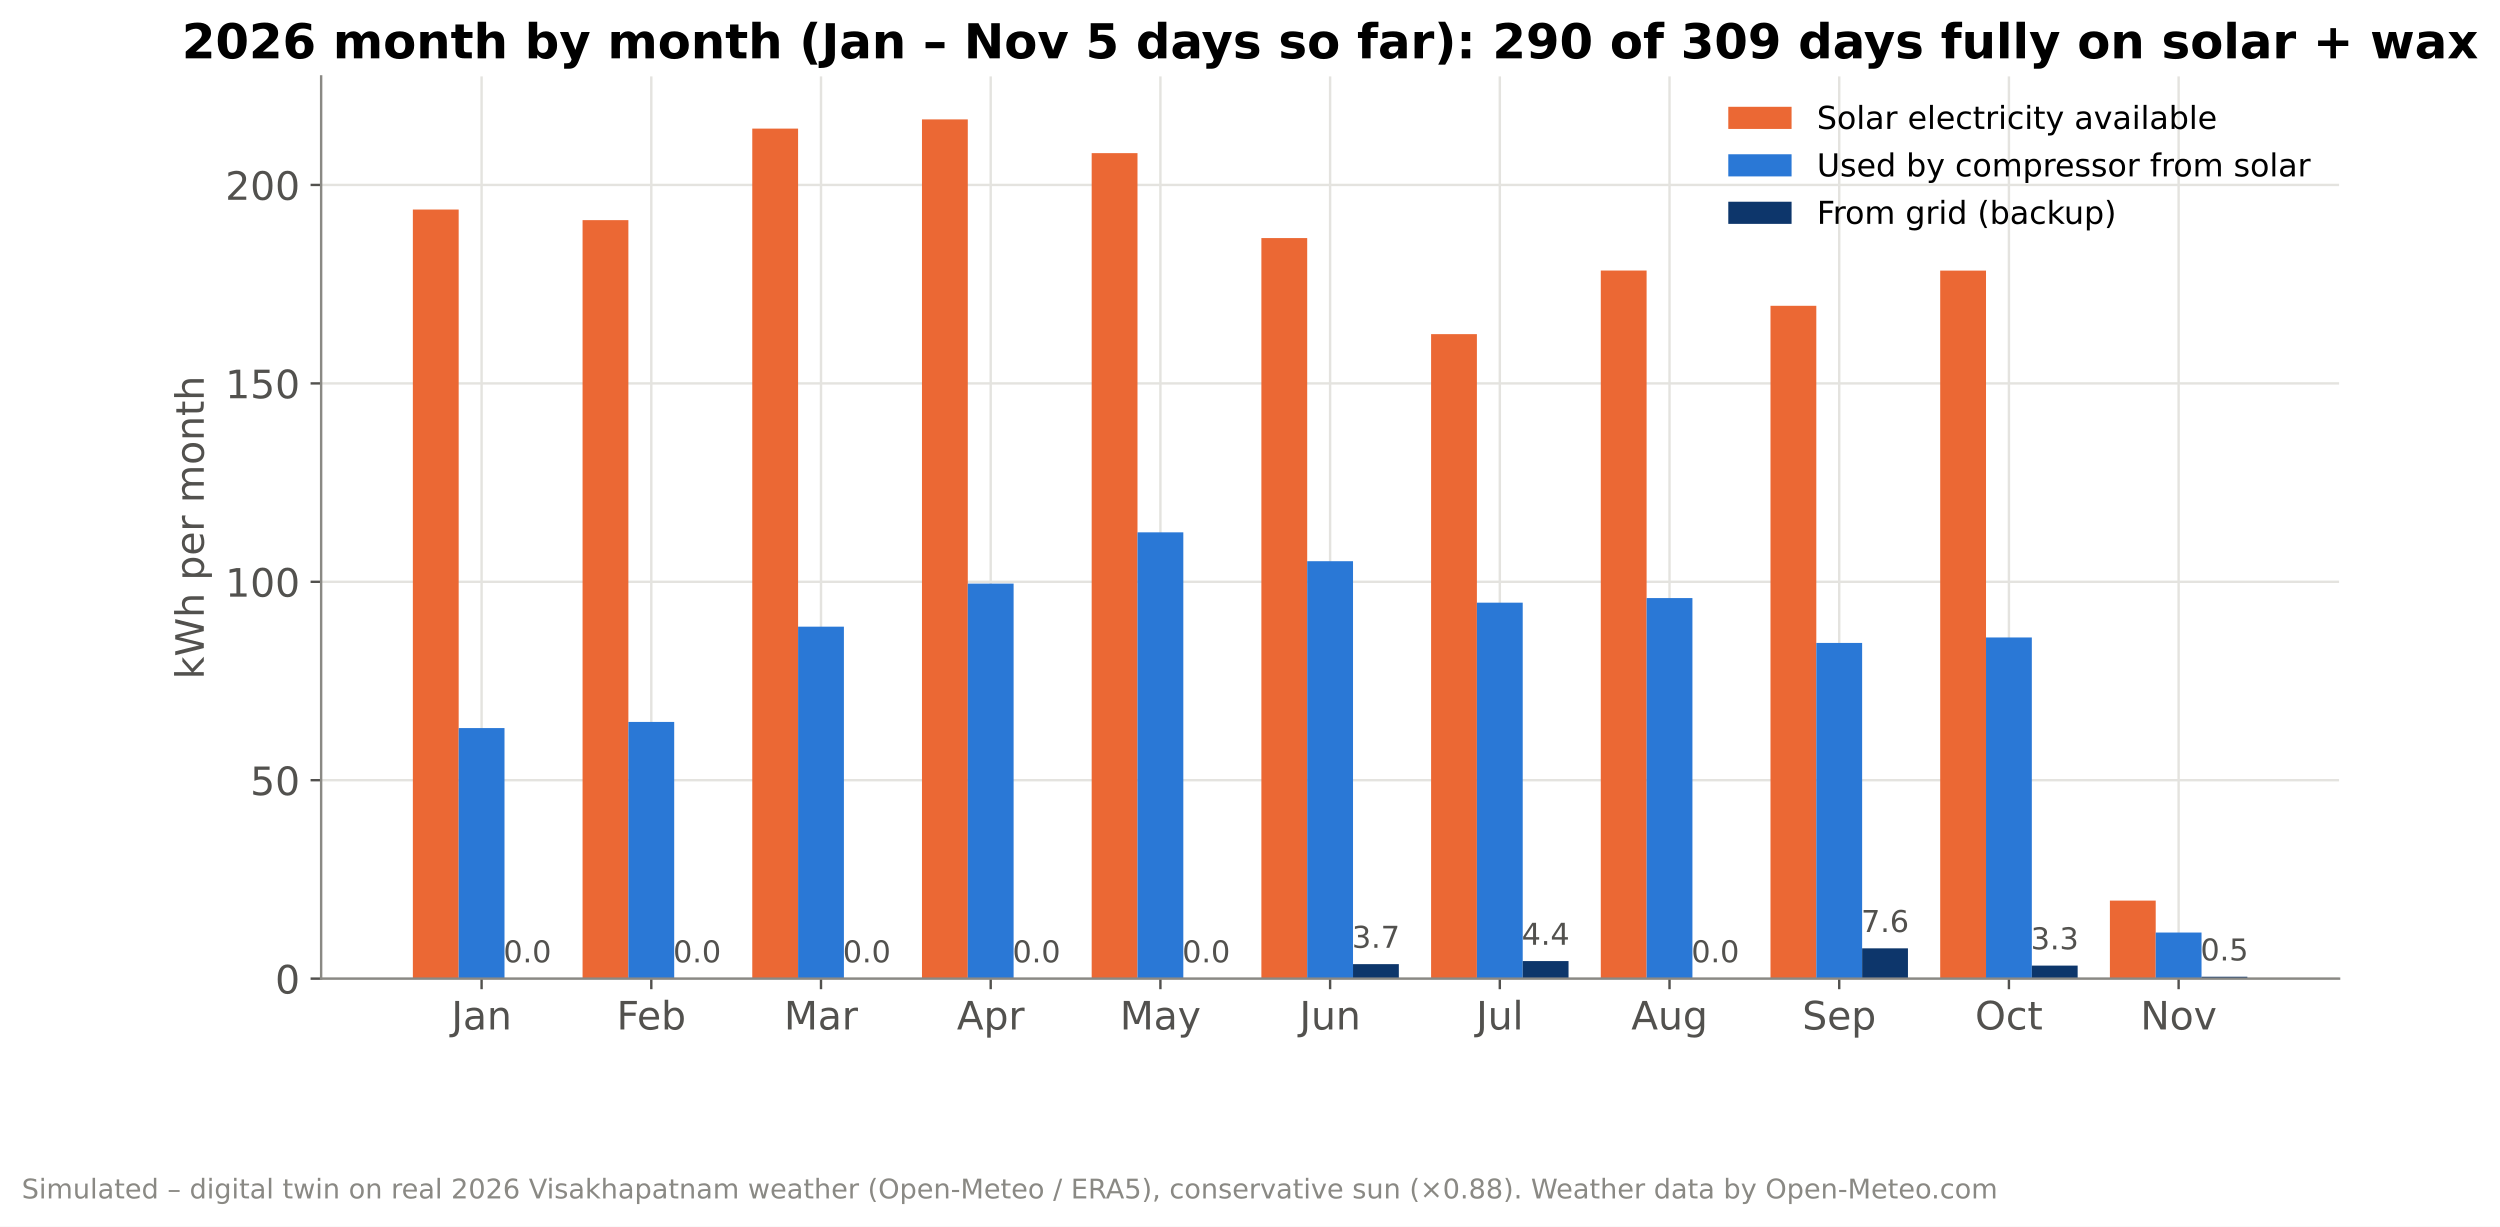
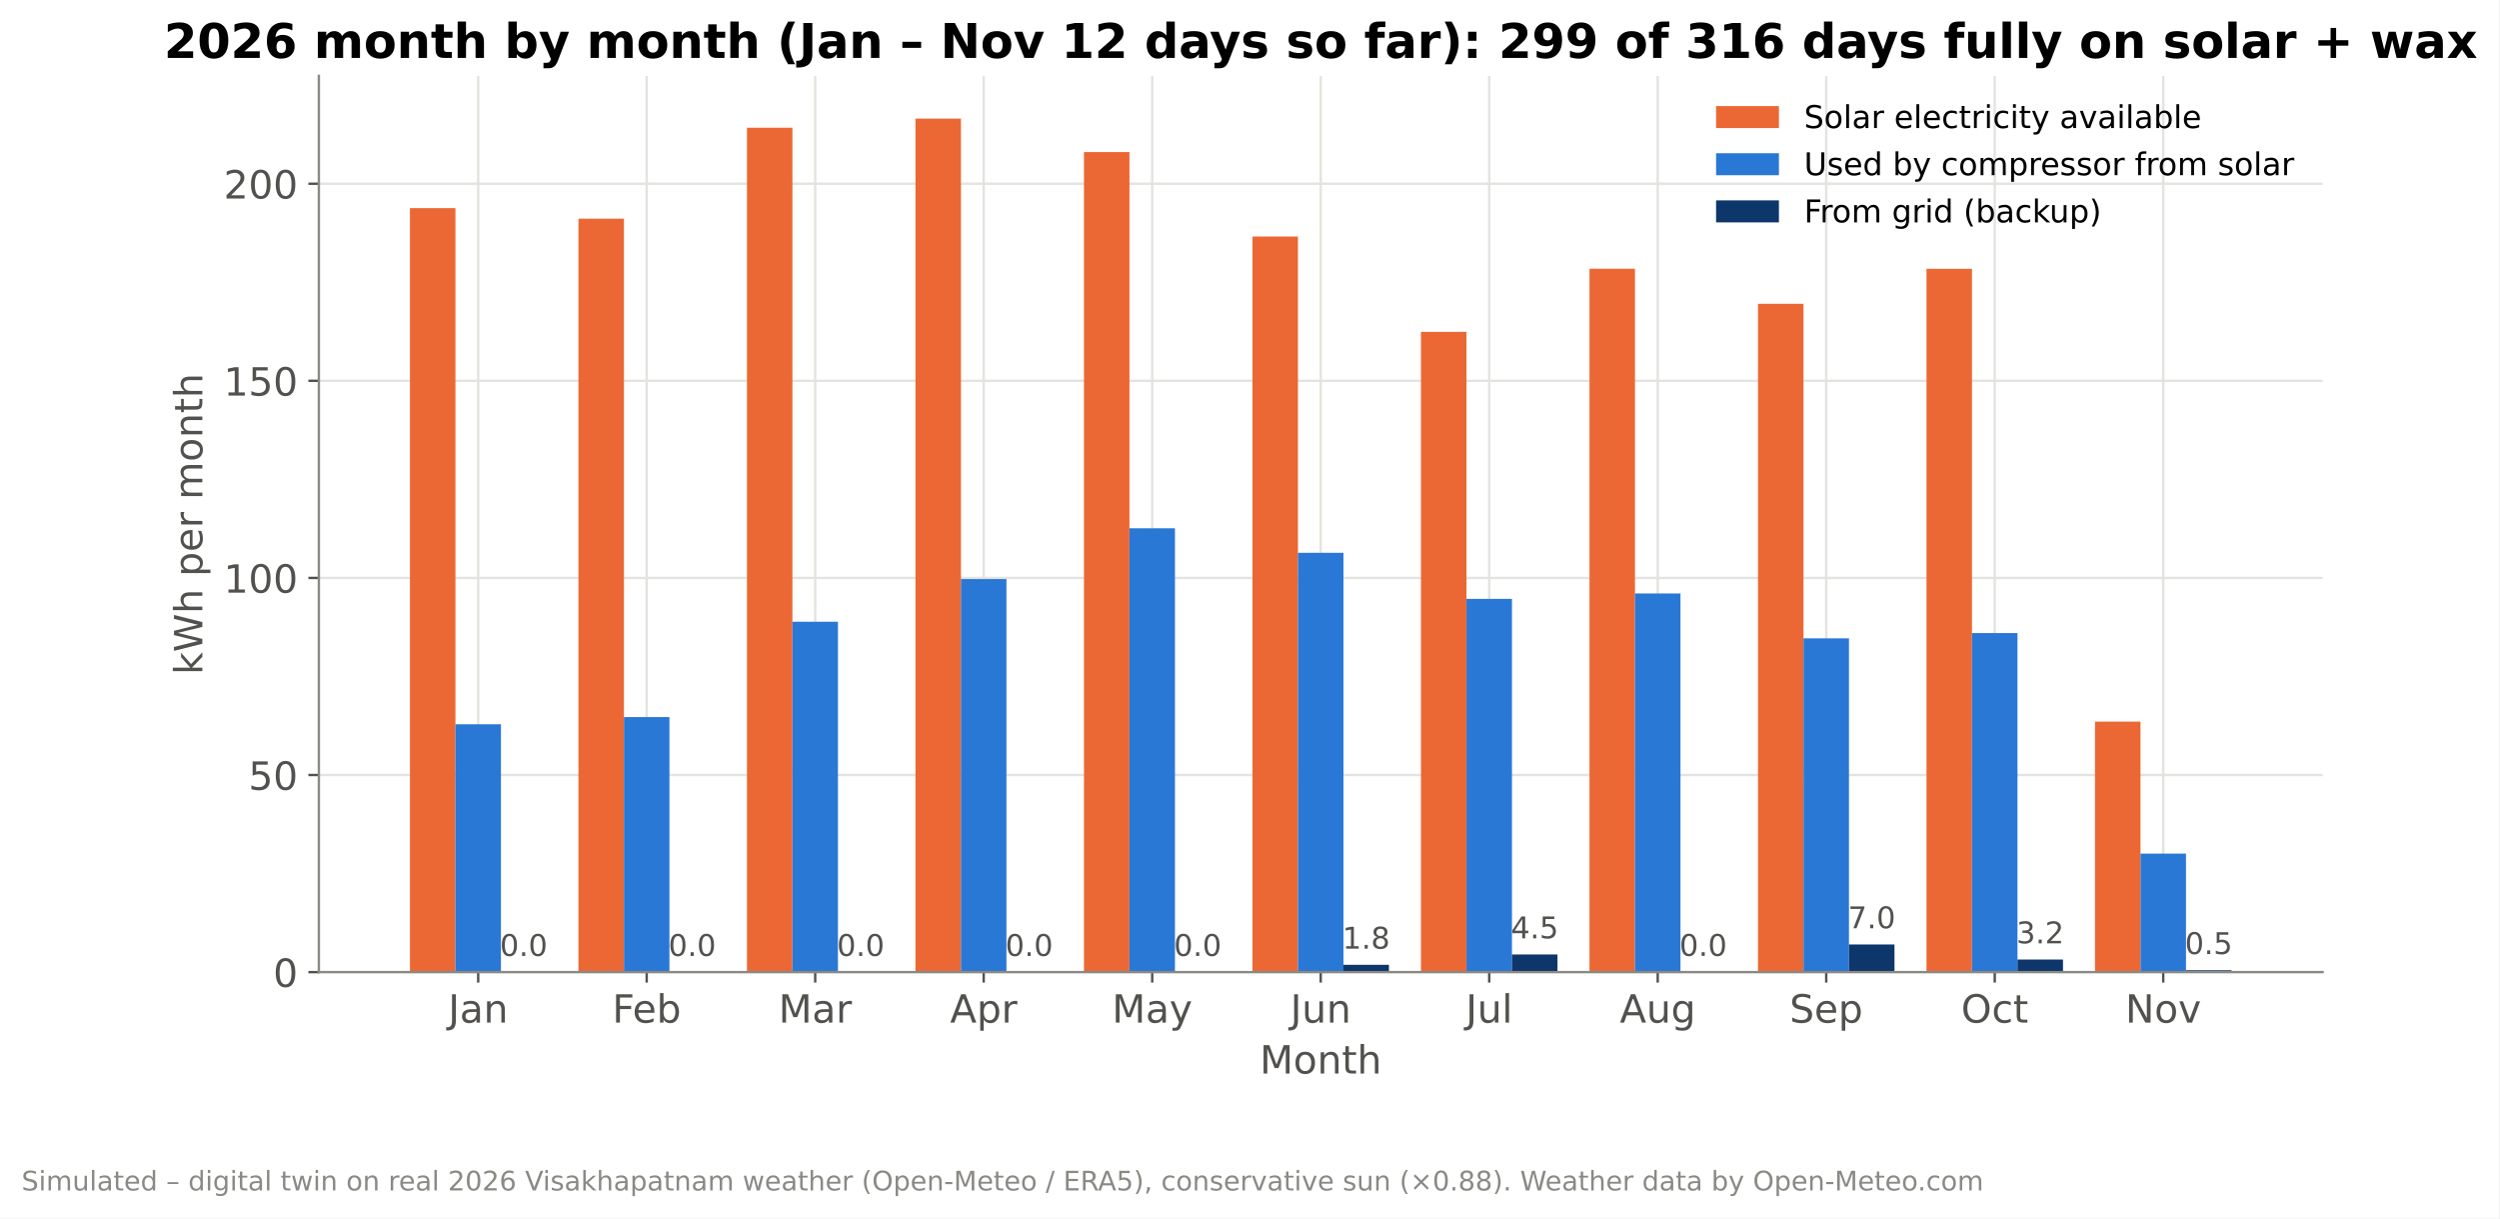
- <svg xmlns="http://www.w3.org/2000/svg" xmlns:xlink="http://www.w3.org/1999/xlink" width="829.556pt" height="407.03pt" viewBox="0 0 829.556 407.03" version="1.1">
+ <svg xmlns="http://www.w3.org/2000/svg" xmlns:xlink="http://www.w3.org/1999/xlink" width="835.122pt" height="407.03pt" viewBox="0 0 835.122 407.03" version="1.1">
  <defs>
    <style type="text/css">*{stroke-linejoin: round; stroke-linecap: butt}</style>
  </defs>
  <g id="figure_1">
    <g id="patch_1">
-       <path d="M 0 407.03  L 829.556 407.03  L 829.556 -0  L 0 -0  z " style="fill: #ffffff" />
+       <path d="M 0 407.03  L 835.122 407.03  L 835.122 -0  L 0 -0  z " style="fill: #ffffff" />
    </g>
    <g id="axes_1">
      <g id="patch_2">
        <path d="M 106.56 324.733  L 776.16 324.733  L 776.16 25.358  L 106.56 25.358  z " style="fill: #ffffff" />
      </g>
      <g id="matplotlib.axis_1">
        <g id="xtick_1">
          <g id="line2d_1">
-             <path d="M 159.803 324.733  L 159.803 25.358  " clip-path="url(#p8f922002bf)" style="fill: none; stroke: #e4e3df; stroke-width: 0.8; stroke-linecap: square" />
+             <path d="M 159.803 324.733  L 159.803 25.358  " clip-path="url(#pb591b12dce)" style="fill: none; stroke: #e4e3df; stroke-width: 0.8; stroke-linecap: square" />
          </g>
          <g id="line2d_2">
            <defs>
-               <path id="md74cd27260" d="M 0 0  L 0 3.5  " style="stroke: #52514e; stroke-width: 0.8" />
+               <path id="m15e5da2bee" d="M 0 0  L 0 3.5  " style="stroke: #52514e; stroke-width: 0.8" />
            </defs>
            <g>
-               <use xlink:href="#md74cd27260" x="159.803" y="324.733" style="fill: #52514e; stroke: #52514e; stroke-width: 0.8" />
+               <use xlink:href="#m15e5da2bee" x="159.803" y="324.733" style="fill: #52514e; stroke: #52514e; stroke-width: 0.8" />
            </g>
          </g>
          <g id="text_1">
            <text style="font-size: 13px; font-family: 'DejaVu Sans'; text-anchor: middle; fill: #52514e" x="159.803" y="341.61" transform="rotate(-0 159.8025 341.6105)">Jan</text>
          </g>
        </g>
        <g id="xtick_2">
          <g id="line2d_3">
-             <path d="M 216.114 324.733  L 216.114 25.358  " clip-path="url(#p8f922002bf)" style="fill: none; stroke: #e4e3df; stroke-width: 0.8; stroke-linecap: square" />
+             <path d="M 216.114 324.733  L 216.114 25.358  " clip-path="url(#pb591b12dce)" style="fill: none; stroke: #e4e3df; stroke-width: 0.8; stroke-linecap: square" />
          </g>
          <g id="line2d_4">
            <g>
-               <use xlink:href="#md74cd27260" x="216.114" y="324.733" style="fill: #52514e; stroke: #52514e; stroke-width: 0.8" />
+               <use xlink:href="#m15e5da2bee" x="216.114" y="324.733" style="fill: #52514e; stroke: #52514e; stroke-width: 0.8" />
            </g>
          </g>
          <g id="text_2">
            <text style="font-size: 13px; font-family: 'DejaVu Sans'; text-anchor: middle; fill: #52514e" x="216.114" y="341.611" transform="rotate(-0 216.114 341.6115)">Feb</text>
          </g>
        </g>
        <g id="xtick_3">
          <g id="line2d_5">
-             <path d="M 272.426 324.733  L 272.426 25.358  " clip-path="url(#p8f922002bf)" style="fill: none; stroke: #e4e3df; stroke-width: 0.8; stroke-linecap: square" />
+             <path d="M 272.426 324.733  L 272.426 25.358  " clip-path="url(#pb591b12dce)" style="fill: none; stroke: #e4e3df; stroke-width: 0.8; stroke-linecap: square" />
          </g>
          <g id="line2d_6">
            <g>
-               <use xlink:href="#md74cd27260" x="272.426" y="324.733" style="fill: #52514e; stroke: #52514e; stroke-width: 0.8" />
+               <use xlink:href="#m15e5da2bee" x="272.426" y="324.733" style="fill: #52514e; stroke: #52514e; stroke-width: 0.8" />
            </g>
          </g>
          <g id="text_3">
            <text style="font-size: 13px; font-family: 'DejaVu Sans'; text-anchor: middle; fill: #52514e" x="272.426" y="341.61" transform="rotate(-0 272.4255 341.6105)">Mar</text>
          </g>
        </g>
        <g id="xtick_4">
          <g id="line2d_7">
-             <path d="M 328.737 324.733  L 328.737 25.358  " clip-path="url(#p8f922002bf)" style="fill: none; stroke: #e4e3df; stroke-width: 0.8; stroke-linecap: square" />
+             <path d="M 328.737 324.733  L 328.737 25.358  " clip-path="url(#pb591b12dce)" style="fill: none; stroke: #e4e3df; stroke-width: 0.8; stroke-linecap: square" />
          </g>
          <g id="line2d_8">
            <g>
-               <use xlink:href="#md74cd27260" x="328.737" y="324.733" style="fill: #52514e; stroke: #52514e; stroke-width: 0.8" />
+               <use xlink:href="#m15e5da2bee" x="328.737" y="324.733" style="fill: #52514e; stroke: #52514e; stroke-width: 0.8" />
            </g>
          </g>
          <g id="text_4">
            <text style="font-size: 13px; font-family: 'DejaVu Sans'; text-anchor: middle; fill: #52514e" x="328.737" y="341.61" transform="rotate(-0 328.737 341.6105)">Apr</text>
          </g>
        </g>
        <g id="xtick_5">
          <g id="line2d_9">
-             <path d="M 385.049 324.733  L 385.049 25.358  " clip-path="url(#p8f922002bf)" style="fill: none; stroke: #e4e3df; stroke-width: 0.8; stroke-linecap: square" />
+             <path d="M 385.049 324.733  L 385.049 25.358  " clip-path="url(#pb591b12dce)" style="fill: none; stroke: #e4e3df; stroke-width: 0.8; stroke-linecap: square" />
          </g>
          <g id="line2d_10">
            <g>
-               <use xlink:href="#md74cd27260" x="385.049" y="324.733" style="fill: #52514e; stroke: #52514e; stroke-width: 0.8" />
+               <use xlink:href="#m15e5da2bee" x="385.049" y="324.733" style="fill: #52514e; stroke: #52514e; stroke-width: 0.8" />
            </g>
          </g>
          <g id="text_5">
            <text style="font-size: 13px; font-family: 'DejaVu Sans'; text-anchor: middle; fill: #52514e" x="385.049" y="341.61" transform="rotate(-0 385.0485 341.6105)">May</text>
          </g>
        </g>
        <g id="xtick_6">
          <g id="line2d_11">
-             <path d="M 441.36 324.733  L 441.36 25.358  " clip-path="url(#p8f922002bf)" style="fill: none; stroke: #e4e3df; stroke-width: 0.8; stroke-linecap: square" />
+             <path d="M 441.36 324.733  L 441.36 25.358  " clip-path="url(#pb591b12dce)" style="fill: none; stroke: #e4e3df; stroke-width: 0.8; stroke-linecap: square" />
          </g>
          <g id="line2d_12">
            <g>
-               <use xlink:href="#md74cd27260" x="441.36" y="324.733" style="fill: #52514e; stroke: #52514e; stroke-width: 0.8" />
+               <use xlink:href="#m15e5da2bee" x="441.36" y="324.733" style="fill: #52514e; stroke: #52514e; stroke-width: 0.8" />
            </g>
          </g>
          <g id="text_6">
            <text style="font-size: 13px; font-family: 'DejaVu Sans'; text-anchor: middle; fill: #52514e" x="441.36" y="341.61" transform="rotate(-0 441.36 341.6105)">Jun</text>
          </g>
        </g>
        <g id="xtick_7">
          <g id="line2d_13">
-             <path d="M 497.671 324.733  L 497.671 25.358  " clip-path="url(#p8f922002bf)" style="fill: none; stroke: #e4e3df; stroke-width: 0.8; stroke-linecap: square" />
+             <path d="M 497.671 324.733  L 497.671 25.358  " clip-path="url(#pb591b12dce)" style="fill: none; stroke: #e4e3df; stroke-width: 0.8; stroke-linecap: square" />
          </g>
          <g id="line2d_14">
            <g>
-               <use xlink:href="#md74cd27260" x="497.671" y="324.733" style="fill: #52514e; stroke: #52514e; stroke-width: 0.8" />
+               <use xlink:href="#m15e5da2bee" x="497.671" y="324.733" style="fill: #52514e; stroke: #52514e; stroke-width: 0.8" />
            </g>
          </g>
          <g id="text_7">
            <text style="font-size: 13px; font-family: 'DejaVu Sans'; text-anchor: middle; fill: #52514e" x="497.671" y="341.611" transform="rotate(-0 497.6715 341.6115)">Jul</text>
          </g>
        </g>
        <g id="xtick_8">
          <g id="line2d_15">
-             <path d="M 553.983 324.733  L 553.983 25.358  " clip-path="url(#p8f922002bf)" style="fill: none; stroke: #e4e3df; stroke-width: 0.8; stroke-linecap: square" />
+             <path d="M 553.983 324.733  L 553.983 25.358  " clip-path="url(#pb591b12dce)" style="fill: none; stroke: #e4e3df; stroke-width: 0.8; stroke-linecap: square" />
          </g>
          <g id="line2d_16">
            <g>
-               <use xlink:href="#md74cd27260" x="553.983" y="324.733" style="fill: #52514e; stroke: #52514e; stroke-width: 0.8" />
+               <use xlink:href="#m15e5da2bee" x="553.983" y="324.733" style="fill: #52514e; stroke: #52514e; stroke-width: 0.8" />
            </g>
          </g>
          <g id="text_8">
            <text style="font-size: 13px; font-family: 'DejaVu Sans'; text-anchor: middle; fill: #52514e" x="553.983" y="341.61" transform="rotate(-0 553.983 341.6105)">Aug</text>
          </g>
        </g>
        <g id="xtick_9">
          <g id="line2d_17">
-             <path d="M 610.294 324.733  L 610.294 25.358  " clip-path="url(#p8f922002bf)" style="fill: none; stroke: #e4e3df; stroke-width: 0.8; stroke-linecap: square" />
+             <path d="M 610.294 324.733  L 610.294 25.358  " clip-path="url(#pb591b12dce)" style="fill: none; stroke: #e4e3df; stroke-width: 0.8; stroke-linecap: square" />
          </g>
          <g id="line2d_18">
            <g>
-               <use xlink:href="#md74cd27260" x="610.294" y="324.733" style="fill: #52514e; stroke: #52514e; stroke-width: 0.8" />
+               <use xlink:href="#m15e5da2bee" x="610.294" y="324.733" style="fill: #52514e; stroke: #52514e; stroke-width: 0.8" />
            </g>
          </g>
          <g id="text_9">
            <text style="font-size: 13px; font-family: 'DejaVu Sans'; text-anchor: middle; fill: #52514e" x="610.294" y="341.61" transform="rotate(-0 610.2945 341.6105)">Sep</text>
          </g>
        </g>
        <g id="xtick_10">
          <g id="line2d_19">
-             <path d="M 666.606 324.733  L 666.606 25.358  " clip-path="url(#p8f922002bf)" style="fill: none; stroke: #e4e3df; stroke-width: 0.8; stroke-linecap: square" />
+             <path d="M 666.606 324.733  L 666.606 25.358  " clip-path="url(#pb591b12dce)" style="fill: none; stroke: #e4e3df; stroke-width: 0.8; stroke-linecap: square" />
          </g>
          <g id="line2d_20">
            <g>
-               <use xlink:href="#md74cd27260" x="666.606" y="324.733" style="fill: #52514e; stroke: #52514e; stroke-width: 0.8" />
+               <use xlink:href="#m15e5da2bee" x="666.606" y="324.733" style="fill: #52514e; stroke: #52514e; stroke-width: 0.8" />
            </g>
          </g>
          <g id="text_10">
            <text style="font-size: 13px; font-family: 'DejaVu Sans'; text-anchor: middle; fill: #52514e" x="666.606" y="341.61" transform="rotate(-0 666.606 341.6105)">Oct</text>
          </g>
        </g>
        <g id="xtick_11">
          <g id="line2d_21">
-             <path d="M 722.917 324.733  L 722.917 25.358  " clip-path="url(#p8f922002bf)" style="fill: none; stroke: #e4e3df; stroke-width: 0.8; stroke-linecap: square" />
+             <path d="M 722.917 324.733  L 722.917 25.358  " clip-path="url(#pb591b12dce)" style="fill: none; stroke: #e4e3df; stroke-width: 0.8; stroke-linecap: square" />
          </g>
          <g id="line2d_22">
            <g>
-               <use xlink:href="#md74cd27260" x="722.917" y="324.733" style="fill: #52514e; stroke: #52514e; stroke-width: 0.8" />
+               <use xlink:href="#m15e5da2bee" x="722.917" y="324.733" style="fill: #52514e; stroke: #52514e; stroke-width: 0.8" />
            </g>
          </g>
          <g id="text_11">
            <text style="font-size: 13px; font-family: 'DejaVu Sans'; text-anchor: middle; fill: #52514e" x="722.917" y="341.61" transform="rotate(-0 722.9175 341.6105)">Nov</text>
          </g>
+         </g>
+         <g id="text_12">
+           <text style="font-size: 13px; font-family: 'DejaVu Sans'; text-anchor: middle; fill: #52514e" x="441.36" y="358.612" transform="rotate(-0 441.36 358.6125)">Month</text>
        </g>
      </g>
      <g id="matplotlib.axis_2">
        <g id="ytick_1">
          <g id="line2d_23">
-             <path d="M 106.56 324.733  L 776.16 324.733  " clip-path="url(#p8f922002bf)" style="fill: none; stroke: #e4e3df; stroke-width: 0.8; stroke-linecap: square" />
+             <path d="M 106.56 324.733  L 776.16 324.733  " clip-path="url(#pb591b12dce)" style="fill: none; stroke: #e4e3df; stroke-width: 0.8; stroke-linecap: square" />
          </g>
          <g id="line2d_24">
            <defs>
-               <path id="m50f4505923" d="M 0 0  L -3.5 0  " style="stroke: #52514e; stroke-width: 0.8" />
+               <path id="mad33d1531a" d="M 0 0  L -3.5 0  " style="stroke: #52514e; stroke-width: 0.8" />
            </defs>
            <g>
-               <use xlink:href="#m50f4505923" x="106.56" y="324.733" style="fill: #52514e; stroke: #52514e; stroke-width: 0.8" />
-             </g>
-           </g>
-           <g id="text_12">
+               <use xlink:href="#mad33d1531a" x="106.56" y="324.733" style="fill: #52514e; stroke: #52514e; stroke-width: 0.8" />
+             </g>
+           </g>
+           <g id="text_13">
            <text style="font-size: 13px; font-family: 'DejaVu Sans'; text-anchor: end; fill: #52514e" x="99.56" y="329.672" transform="rotate(-0 99.56 329.672)">0</text>
          </g>
        </g>
        <g id="ytick_2">
          <g id="line2d_25">
-             <path d="M 106.56 258.893  L 776.16 258.893  " clip-path="url(#p8f922002bf)" style="fill: none; stroke: #e4e3df; stroke-width: 0.8; stroke-linecap: square" />
+             <path d="M 106.56 258.893  L 776.16 258.893  " clip-path="url(#pb591b12dce)" style="fill: none; stroke: #e4e3df; stroke-width: 0.8; stroke-linecap: square" />
          </g>
          <g id="line2d_26">
            <g>
-               <use xlink:href="#m50f4505923" x="106.56" y="258.893" style="fill: #52514e; stroke: #52514e; stroke-width: 0.8" />
-             </g>
-           </g>
-           <g id="text_13">
+               <use xlink:href="#mad33d1531a" x="106.56" y="258.893" style="fill: #52514e; stroke: #52514e; stroke-width: 0.8" />
+             </g>
+           </g>
+           <g id="text_14">
            <text style="font-size: 13px; font-family: 'DejaVu Sans'; text-anchor: end; fill: #52514e" x="99.56" y="263.832" transform="rotate(-0 99.56 263.8315)">50</text>
          </g>
        </g>
        <g id="ytick_3">
          <g id="line2d_27">
-             <path d="M 106.56 193.053  L 776.16 193.053  " clip-path="url(#p8f922002bf)" style="fill: none; stroke: #e4e3df; stroke-width: 0.8; stroke-linecap: square" />
+             <path d="M 106.56 193.053  L 776.16 193.053  " clip-path="url(#pb591b12dce)" style="fill: none; stroke: #e4e3df; stroke-width: 0.8; stroke-linecap: square" />
          </g>
          <g id="line2d_28">
            <g>
-               <use xlink:href="#m50f4505923" x="106.56" y="193.053" style="fill: #52514e; stroke: #52514e; stroke-width: 0.8" />
-             </g>
-           </g>
-           <g id="text_14">
+               <use xlink:href="#mad33d1531a" x="106.56" y="193.053" style="fill: #52514e; stroke: #52514e; stroke-width: 0.8" />
+             </g>
+           </g>
+           <g id="text_15">
            <text style="font-size: 13px; font-family: 'DejaVu Sans'; text-anchor: end; fill: #52514e" x="99.56" y="197.991" transform="rotate(-0 99.56 197.9911)">100</text>
          </g>
        </g>
        <g id="ytick_4">
          <g id="line2d_29">
-             <path d="M 106.56 127.212  L 776.16 127.212  " clip-path="url(#p8f922002bf)" style="fill: none; stroke: #e4e3df; stroke-width: 0.8; stroke-linecap: square" />
+             <path d="M 106.56 127.212  L 776.16 127.212  " clip-path="url(#pb591b12dce)" style="fill: none; stroke: #e4e3df; stroke-width: 0.8; stroke-linecap: square" />
          </g>
          <g id="line2d_30">
            <g>
-               <use xlink:href="#m50f4505923" x="106.56" y="127.212" style="fill: #52514e; stroke: #52514e; stroke-width: 0.8" />
-             </g>
-           </g>
-           <g id="text_15">
+               <use xlink:href="#mad33d1531a" x="106.56" y="127.212" style="fill: #52514e; stroke: #52514e; stroke-width: 0.8" />
+             </g>
+           </g>
+           <g id="text_16">
            <text style="font-size: 13px; font-family: 'DejaVu Sans'; text-anchor: end; fill: #52514e" x="99.56" y="132.151" transform="rotate(-0 99.56 132.1507)">150</text>
          </g>
        </g>
        <g id="ytick_5">
          <g id="line2d_31">
-             <path d="M 106.56 61.372  L 776.16 61.372  " clip-path="url(#p8f922002bf)" style="fill: none; stroke: #e4e3df; stroke-width: 0.8; stroke-linecap: square" />
+             <path d="M 106.56 61.372  L 776.16 61.372  " clip-path="url(#pb591b12dce)" style="fill: none; stroke: #e4e3df; stroke-width: 0.8; stroke-linecap: square" />
          </g>
          <g id="line2d_32">
            <g>
-               <use xlink:href="#m50f4505923" x="106.56" y="61.372" style="fill: #52514e; stroke: #52514e; stroke-width: 0.8" />
-             </g>
-           </g>
-           <g id="text_16">
+               <use xlink:href="#mad33d1531a" x="106.56" y="61.372" style="fill: #52514e; stroke: #52514e; stroke-width: 0.8" />
+             </g>
+           </g>
+           <g id="text_17">
            <text style="font-size: 13px; font-family: 'DejaVu Sans'; text-anchor: end; fill: #52514e" x="99.56" y="66.31" transform="rotate(-0 99.56 66.31027)">200</text>
          </g>
        </g>
-         <g id="text_17">
+         <g id="text_18">
          <text style="font-size: 13px; font-family: 'DejaVu Sans'; text-anchor: middle; fill: #52514e" x="67.623" y="175.046" transform="rotate(-90 67.6232 175.0455)">kWh per month</text>
        </g>
      </g>
      <g id="patch_3">
-         <path d="M 136.996 324.733  L 152.2 324.733  L 152.2 69.52  L 136.996 69.52  z " clip-path="url(#p8f922002bf)" style="fill: #eb6834" />
+         <path d="M 136.996 324.733  L 152.2 324.733  L 152.2 69.52  L 136.996 69.52  z " clip-path="url(#pb591b12dce)" style="fill: #eb6834" />
      </g>
      <g id="patch_4">
-         <path d="M 193.308 324.733  L 208.512 324.733  L 208.512 73.042  L 193.308 73.042  z " clip-path="url(#p8f922002bf)" style="fill: #eb6834" />
+         <path d="M 193.308 324.733  L 208.512 324.733  L 208.512 73.042  L 193.308 73.042  z " clip-path="url(#pb591b12dce)" style="fill: #eb6834" />
      </g>
      <g id="patch_5">
-         <path d="M 249.619 324.733  L 264.823 324.733  L 264.823 42.668  L 249.619 42.668  z " clip-path="url(#p8f922002bf)" style="fill: #eb6834" />
+         <path d="M 249.619 324.733  L 264.823 324.733  L 264.823 42.668  L 249.619 42.668  z " clip-path="url(#pb591b12dce)" style="fill: #eb6834" />
      </g>
      <g id="patch_6">
-         <path d="M 305.931 324.733  L 321.135 324.733  L 321.135 39.614  L 305.931 39.614  z " clip-path="url(#p8f922002bf)" style="fill: #eb6834" />
+         <path d="M 305.931 324.733  L 321.135 324.733  L 321.135 39.614  L 305.931 39.614  z " clip-path="url(#pb591b12dce)" style="fill: #eb6834" />
      </g>
      <g id="patch_7">
-         <path d="M 362.242 324.733  L 377.446 324.733  L 377.446 50.806  L 362.242 50.806  z " clip-path="url(#p8f922002bf)" style="fill: #eb6834" />
+         <path d="M 362.242 324.733  L 377.446 324.733  L 377.446 50.806  L 362.242 50.806  z " clip-path="url(#pb591b12dce)" style="fill: #eb6834" />
      </g>
      <g id="patch_8">
-         <path d="M 418.554 324.733  L 433.758 324.733  L 433.758 79.004  L 418.554 79.004  z " clip-path="url(#p8f922002bf)" style="fill: #eb6834" />
+         <path d="M 418.554 324.733  L 433.758 324.733  L 433.758 79.004  L 418.554 79.004  z " clip-path="url(#pb591b12dce)" style="fill: #eb6834" />
      </g>
      <g id="patch_9">
-         <path d="M 474.865 324.733  L 490.069 324.733  L 490.069 110.867  L 474.865 110.867  z " clip-path="url(#p8f922002bf)" style="fill: #eb6834" />
+         <path d="M 474.865 324.733  L 490.069 324.733  L 490.069 110.867  L 474.865 110.867  z " clip-path="url(#pb591b12dce)" style="fill: #eb6834" />
      </g>
      <g id="patch_10">
-         <path d="M 531.177 324.733  L 546.381 324.733  L 546.381 89.76  L 531.177 89.76  z " clip-path="url(#p8f922002bf)" style="fill: #eb6834" />
+         <path d="M 531.177 324.733  L 546.381 324.733  L 546.381 89.76  L 531.177 89.76  z " clip-path="url(#pb591b12dce)" style="fill: #eb6834" />
      </g>
      <g id="patch_11">
-         <path d="M 587.488 324.733  L 602.692 324.733  L 602.692 101.48  L 587.488 101.48  z " clip-path="url(#p8f922002bf)" style="fill: #eb6834" />
+         <path d="M 587.488 324.733  L 602.692 324.733  L 602.692 101.48  L 587.488 101.48  z " clip-path="url(#pb591b12dce)" style="fill: #eb6834" />
      </g>
      <g id="patch_12">
-         <path d="M 643.8 324.733  L 659.004 324.733  L 659.004 89.793  L 643.8 89.793  z " clip-path="url(#p8f922002bf)" style="fill: #eb6834" />
+         <path d="M 643.8 324.733  L 659.004 324.733  L 659.004 89.793  L 643.8 89.793  z " clip-path="url(#pb591b12dce)" style="fill: #eb6834" />
      </g>
      <g id="patch_13">
-         <path d="M 700.111 324.733  L 715.315 324.733  L 715.315 298.83  L 700.111 298.83  z " clip-path="url(#p8f922002bf)" style="fill: #eb6834" />
+         <path d="M 700.111 324.733  L 715.315 324.733  L 715.315 241.051  L 700.111 241.051  z " clip-path="url(#pb591b12dce)" style="fill: #eb6834" />
      </g>
      <g id="patch_14">
-         <path d="M 152.2 324.733  L 167.405 324.733  L 167.405 241.586  L 152.2 241.586  z " clip-path="url(#p8f922002bf)" style="fill: #2a78d6" />
+         <path d="M 152.2 324.733  L 167.405 324.733  L 167.405 241.929  L 152.2 241.929  z " clip-path="url(#pb591b12dce)" style="fill: #2a78d6" />
      </g>
      <g id="patch_15">
-         <path d="M 208.512 324.733  L 223.716 324.733  L 223.716 239.557  L 208.512 239.557  z " clip-path="url(#p8f922002bf)" style="fill: #2a78d6" />
+         <path d="M 208.512 324.733  L 223.716 324.733  L 223.716 239.535  L 208.512 239.535  z " clip-path="url(#pb591b12dce)" style="fill: #2a78d6" />
      </g>
      <g id="patch_16">
-         <path d="M 264.823 324.733  L 280.028 324.733  L 280.028 207.945  L 264.823 207.945  z " clip-path="url(#p8f922002bf)" style="fill: #2a78d6" />
+         <path d="M 264.823 324.733  L 280.028 324.733  L 280.028 207.696  L 264.823 207.696  z " clip-path="url(#pb591b12dce)" style="fill: #2a78d6" />
      </g>
      <g id="patch_17">
-         <path d="M 321.135 324.733  L 336.339 324.733  L 336.339 193.658  L 321.135 193.658  z " clip-path="url(#p8f922002bf)" style="fill: #2a78d6" />
+         <path d="M 321.135 324.733  L 336.339 324.733  L 336.339 193.443  L 321.135 193.443  z " clip-path="url(#pb591b12dce)" style="fill: #2a78d6" />
      </g>
      <g id="patch_18">
-         <path d="M 377.446 324.733  L 392.651 324.733  L 392.651 176.647  L 377.446 176.647  z " clip-path="url(#p8f922002bf)" style="fill: #2a78d6" />
+         <path d="M 377.446 324.733  L 392.651 324.733  L 392.651 176.463  L 377.446 176.463  z " clip-path="url(#pb591b12dce)" style="fill: #2a78d6" />
      </g>
      <g id="patch_19">
-         <path d="M 433.758 324.733  L 448.962 324.733  L 448.962 186.217  L 433.758 186.217  z " clip-path="url(#p8f922002bf)" style="fill: #2a78d6" />
+         <path d="M 433.758 324.733  L 448.962 324.733  L 448.962 184.653  L 433.758 184.653  z " clip-path="url(#pb591b12dce)" style="fill: #2a78d6" />
      </g>
      <g id="patch_20">
-         <path d="M 490.069 324.733  L 505.274 324.733  L 505.274 199.986  L 490.069 199.986  z " clip-path="url(#p8f922002bf)" style="fill: #2a78d6" />
+         <path d="M 490.069 324.733  L 505.274 324.733  L 505.274 200.054  L 490.069 200.054  z " clip-path="url(#pb591b12dce)" style="fill: #2a78d6" />
      </g>
      <g id="patch_21">
-         <path d="M 546.381 324.733  L 561.585 324.733  L 561.585 198.458  L 546.381 198.458  z " clip-path="url(#p8f922002bf)" style="fill: #2a78d6" />
+         <path d="M 546.381 324.733  L 561.585 324.733  L 561.585 198.252  L 546.381 198.252  z " clip-path="url(#pb591b12dce)" style="fill: #2a78d6" />
      </g>
      <g id="patch_22">
-         <path d="M 602.692 324.733  L 617.897 324.733  L 617.897 213.33  L 602.692 213.33  z " clip-path="url(#p8f922002bf)" style="fill: #2a78d6" />
+         <path d="M 602.692 324.733  L 617.897 324.733  L 617.897 213.241  L 602.692 213.241  z " clip-path="url(#pb591b12dce)" style="fill: #2a78d6" />
      </g>
      <g id="patch_23">
-         <path d="M 659.004 324.733  L 674.208 324.733  L 674.208 211.517  L 659.004 211.517  z " clip-path="url(#p8f922002bf)" style="fill: #2a78d6" />
+         <path d="M 659.004 324.733  L 674.208 324.733  L 674.208 211.464  L 659.004 211.464  z " clip-path="url(#pb591b12dce)" style="fill: #2a78d6" />
      </g>
      <g id="patch_24">
-         <path d="M 715.315 324.733  L 730.52 324.733  L 730.52 309.431  L 715.315 309.431  z " clip-path="url(#p8f922002bf)" style="fill: #2a78d6" />
+         <path d="M 715.315 324.733  L 730.52 324.733  L 730.52 285.152  L 715.315 285.152  z " clip-path="url(#pb591b12dce)" style="fill: #2a78d6" />
      </g>
      <g id="patch_25">
-         <path d="M 167.405 324.733  L 182.609 324.733  L 182.609 324.733  L 167.405 324.733  z " clip-path="url(#p8f922002bf)" style="fill: #0d366b" />
+         <path d="M 167.405 324.733  L 182.609 324.733  L 182.609 324.733  L 167.405 324.733  z " clip-path="url(#pb591b12dce)" style="fill: #0d366b" />
      </g>
      <g id="patch_26">
-         <path d="M 223.716 324.733  L 238.92 324.733  L 238.92 324.733  L 223.716 324.733  z " clip-path="url(#p8f922002bf)" style="fill: #0d366b" />
+         <path d="M 223.716 324.733  L 238.92 324.733  L 238.92 324.733  L 223.716 324.733  z " clip-path="url(#pb591b12dce)" style="fill: #0d366b" />
      </g>
      <g id="patch_27">
-         <path d="M 280.028 324.733  L 295.232 324.733  L 295.232 324.733  L 280.028 324.733  z " clip-path="url(#p8f922002bf)" style="fill: #0d366b" />
+         <path d="M 280.028 324.733  L 295.232 324.733  L 295.232 324.733  L 280.028 324.733  z " clip-path="url(#pb591b12dce)" style="fill: #0d366b" />
      </g>
      <g id="patch_28">
-         <path d="M 336.339 324.733  L 351.543 324.733  L 351.543 324.733  L 336.339 324.733  z " clip-path="url(#p8f922002bf)" style="fill: #0d366b" />
+         <path d="M 336.339 324.733  L 351.543 324.733  L 351.543 324.733  L 336.339 324.733  z " clip-path="url(#pb591b12dce)" style="fill: #0d366b" />
      </g>
      <g id="patch_29">
-         <path d="M 392.651 324.733  L 407.855 324.733  L 407.855 324.733  L 392.651 324.733  z " clip-path="url(#p8f922002bf)" style="fill: #0d366b" />
+         <path d="M 392.651 324.733  L 407.855 324.733  L 407.855 324.733  L 392.651 324.733  z " clip-path="url(#pb591b12dce)" style="fill: #0d366b" />
      </g>
      <g id="patch_30">
-         <path d="M 448.962 324.733  L 464.166 324.733  L 464.166 319.911  L 448.962 319.911  z " clip-path="url(#p8f922002bf)" style="fill: #0d366b" />
+         <path d="M 448.962 324.733  L 464.166 324.733  L 464.166 322.298  L 448.962 322.298  z " clip-path="url(#pb591b12dce)" style="fill: #0d366b" />
      </g>
      <g id="patch_31">
-         <path d="M 505.274 324.733  L 520.478 324.733  L 520.478 318.904  L 505.274 318.904  z " clip-path="url(#p8f922002bf)" style="fill: #0d366b" />
+         <path d="M 505.274 324.733  L 520.478 324.733  L 520.478 318.847  L 505.274 318.847  z " clip-path="url(#pb591b12dce)" style="fill: #0d366b" />
      </g>
      <g id="patch_32">
-         <path d="M 561.585 324.733  L 576.789 324.733  L 576.789 324.711  L 561.585 324.711  z " clip-path="url(#p8f922002bf)" style="fill: #0d366b" />
+         <path d="M 561.585 324.733  L 576.789 324.733  L 576.789 324.711  L 561.585 324.711  z " clip-path="url(#pb591b12dce)" style="fill: #0d366b" />
      </g>
      <g id="patch_33">
-         <path d="M 617.897 324.733  L 633.101 324.733  L 633.101 314.67  L 617.897 314.67  z " clip-path="url(#p8f922002bf)" style="fill: #0d366b" />
+         <path d="M 617.897 324.733  L 633.101 324.733  L 633.101 315.488  L 617.897 315.488  z " clip-path="url(#pb591b12dce)" style="fill: #0d366b" />
      </g>
      <g id="patch_34">
-         <path d="M 674.208 324.733  L 689.412 324.733  L 689.412 320.404  L 674.208 320.404  z " clip-path="url(#p8f922002bf)" style="fill: #0d366b" />
+         <path d="M 674.208 324.733  L 689.412 324.733  L 689.412 320.523  L 674.208 320.523  z " clip-path="url(#pb591b12dce)" style="fill: #0d366b" />
      </g>
      <g id="patch_35">
-         <path d="M 730.52 324.733  L 745.724 324.733  L 745.724 324.107  L 730.52 324.107  z " clip-path="url(#p8f922002bf)" style="fill: #0d366b" />
+         <path d="M 730.52 324.733  L 745.724 324.733  L 745.724 324.107  L 730.52 324.107  z " clip-path="url(#pb591b12dce)" style="fill: #0d366b" />
      </g>
      <g id="patch_36">
        <path d="M 106.56 324.733  L 106.56 25.358  " style="fill: none; stroke: #8a8984; stroke-width: 0.8; stroke-linejoin: miter; stroke-linecap: square" />
      </g>
      <g id="patch_37">
        <path d="M 106.56 324.733  L 776.16 324.733  " style="fill: none; stroke: #8a8984; stroke-width: 0.8; stroke-linejoin: miter; stroke-linecap: square" />
      </g>
-       <g id="text_18">
+       <g id="text_19">
        <text style="font-size: 10px; font-family: 'DejaVu Sans'; text-anchor: middle; fill: #52514e" x="175.007" y="319.331" transform="rotate(-0 175.0066 319.3312)">0.0</text>
      </g>
-       <g id="text_19">
+       <g id="text_20">
        <text style="font-size: 10px; font-family: 'DejaVu Sans'; text-anchor: middle; fill: #52514e" x="231.318" y="319.331" transform="rotate(-0 231.3181 319.3312)">0.0</text>
      </g>
-       <g id="text_20">
+       <g id="text_21">
        <text style="font-size: 10px; font-family: 'DejaVu Sans'; text-anchor: middle; fill: #52514e" x="287.63" y="319.331" transform="rotate(-0 287.6296 319.3312)">0.0</text>
      </g>
-       <g id="text_21">
+       <g id="text_22">
        <text style="font-size: 10px; font-family: 'DejaVu Sans'; text-anchor: middle; fill: #52514e" x="343.941" y="319.331" transform="rotate(-0 343.9411 319.3312)">0.0</text>
      </g>
-       <g id="text_22">
+       <g id="text_23">
        <text style="font-size: 10px; font-family: 'DejaVu Sans'; text-anchor: middle; fill: #52514e" x="400.253" y="319.331" transform="rotate(-0 400.2526 319.3312)">0.0</text>
      </g>
-       <g id="text_23">
-         <text style="font-size: 10px; font-family: 'DejaVu Sans'; text-anchor: middle; fill: #52514e" x="456.564" y="314.508" transform="rotate(-0 456.5641 314.5083)">3.7</text>
-       </g>
      <g id="text_24">
-         <text style="font-size: 10px; font-family: 'DejaVu Sans'; text-anchor: middle; fill: #52514e" x="512.876" y="313.502" transform="rotate(-0 512.8756 313.5017)">4.4</text>
+         <text style="font-size: 10px; font-family: 'DejaVu Sans'; text-anchor: middle; fill: #52514e" x="456.564" y="316.896" transform="rotate(-0 456.5641 316.8961)">1.8</text>
      </g>
      <g id="text_25">
+         <text style="font-size: 10px; font-family: 'DejaVu Sans'; text-anchor: middle; fill: #52514e" x="512.876" y="313.445" transform="rotate(-0 512.8756 313.4448)">4.5</text>
+       </g>
+       <g id="text_26">
        <text style="font-size: 10px; font-family: 'DejaVu Sans'; text-anchor: middle; fill: #52514e" x="569.187" y="319.309" transform="rotate(-0 569.1871 319.3089)">0.0</text>
      </g>
-       <g id="text_26">
-         <text style="font-size: 10px; font-family: 'DejaVu Sans'; text-anchor: middle; fill: #52514e" x="625.499" y="309.268" transform="rotate(-0 625.4986 309.2678)">7.6</text>
-       </g>
      <g id="text_27">
-         <text style="font-size: 10px; font-family: 'DejaVu Sans'; text-anchor: middle; fill: #52514e" x="681.81" y="315.001" transform="rotate(-0 681.8101 315.0014)">3.3</text>
+         <text style="font-size: 10px; font-family: 'DejaVu Sans'; text-anchor: middle; fill: #52514e" x="625.499" y="310.086" transform="rotate(-0 625.4986 310.0855)">7.0</text>
      </g>
      <g id="text_28">
+         <text style="font-size: 10px; font-family: 'DejaVu Sans'; text-anchor: middle; fill: #52514e" x="681.81" y="315.12" transform="rotate(-0 681.8101 315.1204)">3.2</text>
+       </g>
+       <g id="text_29">
        <text style="font-size: 10px; font-family: 'DejaVu Sans'; text-anchor: middle; fill: #52514e" x="738.122" y="318.705" transform="rotate(-0 738.1216 318.7051)">0.5</text>
      </g>
-       <g id="text_29">
-         <text style="font-weight: 700; font-size: 16px; font-family: 'DejaVu Sans'; text-anchor: middle" x="441.36" y="19.358" transform="rotate(-0 441.36 19.3575)">2026 month by month (Jan – Nov 5 days so far): 290 of 309 days fully on solar + wax</text>
+       <g id="text_30">
+         <text style="font-weight: 700; font-size: 16px; font-family: 'DejaVu Sans'; text-anchor: middle" x="441.36" y="19.358" transform="rotate(-0 441.36 19.3575)">2026 month by month (Jan – Nov 12 days so far): 299 of 316 days fully on solar + wax</text>
      </g>
      <g id="legend_1">
        <g id="patch_38">
          <path d="M 573.485 42.786  L 594.485 42.786  L 594.485 35.436  L 573.485 35.436  z " style="fill: #eb6834" />
        </g>
-         <g id="text_30">
+         <g id="text_31">
          <text style="font-size: 10.5px; font-family: 'DejaVu Sans'; text-anchor: start" x="602.885" y="42.786" transform="rotate(-0 602.8854 42.78586)">Solar electricity available</text>
        </g>
        <g id="patch_39">
          <path d="M 573.485 58.537  L 594.485 58.537  L 594.485 51.187  L 573.485 51.187  z " style="fill: #2a78d6" />
        </g>
-         <g id="text_31">
+         <g id="text_32">
          <text style="font-size: 10.5px; font-family: 'DejaVu Sans'; text-anchor: start" x="602.885" y="58.537" transform="rotate(-0 602.8854 58.53668)">Used by compressor from solar</text>
        </g>
        <g id="patch_40">
          <path d="M 573.485 74.287  L 594.485 74.287  L 594.485 66.938  L 573.485 66.938  z " style="fill: #0d366b" />
        </g>
-         <g id="text_32">
+         <g id="text_33">
          <text style="font-size: 10.5px; font-family: 'DejaVu Sans'; text-anchor: start" x="602.885" y="74.287" transform="rotate(-0 602.8854 74.2875)">From grid (backup)</text>
        </g>
      </g>
    </g>
-     <g id="text_33">
+     <g id="text_34">
      <text style="font-size: 9px; font-family: 'DejaVu Sans'; text-anchor: start; fill: #8a8984" x="7.2" y="397.668" transform="rotate(-0 7.2 397.6681)">Simulated – digital twin on real 2026 Visakhapatnam weather (Open-Meteo / ERA5), conservative sun (×0.88). Weather data by Open-Meteo.com</text>
    </g>
  </g>
  <defs>
-     <clipPath id="p8f922002bf">
+     <clipPath id="pb591b12dce">
      <rect x="106.56" y="25.358" width="669.6" height="299.376" />
    </clipPath>
  </defs>
</svg>
